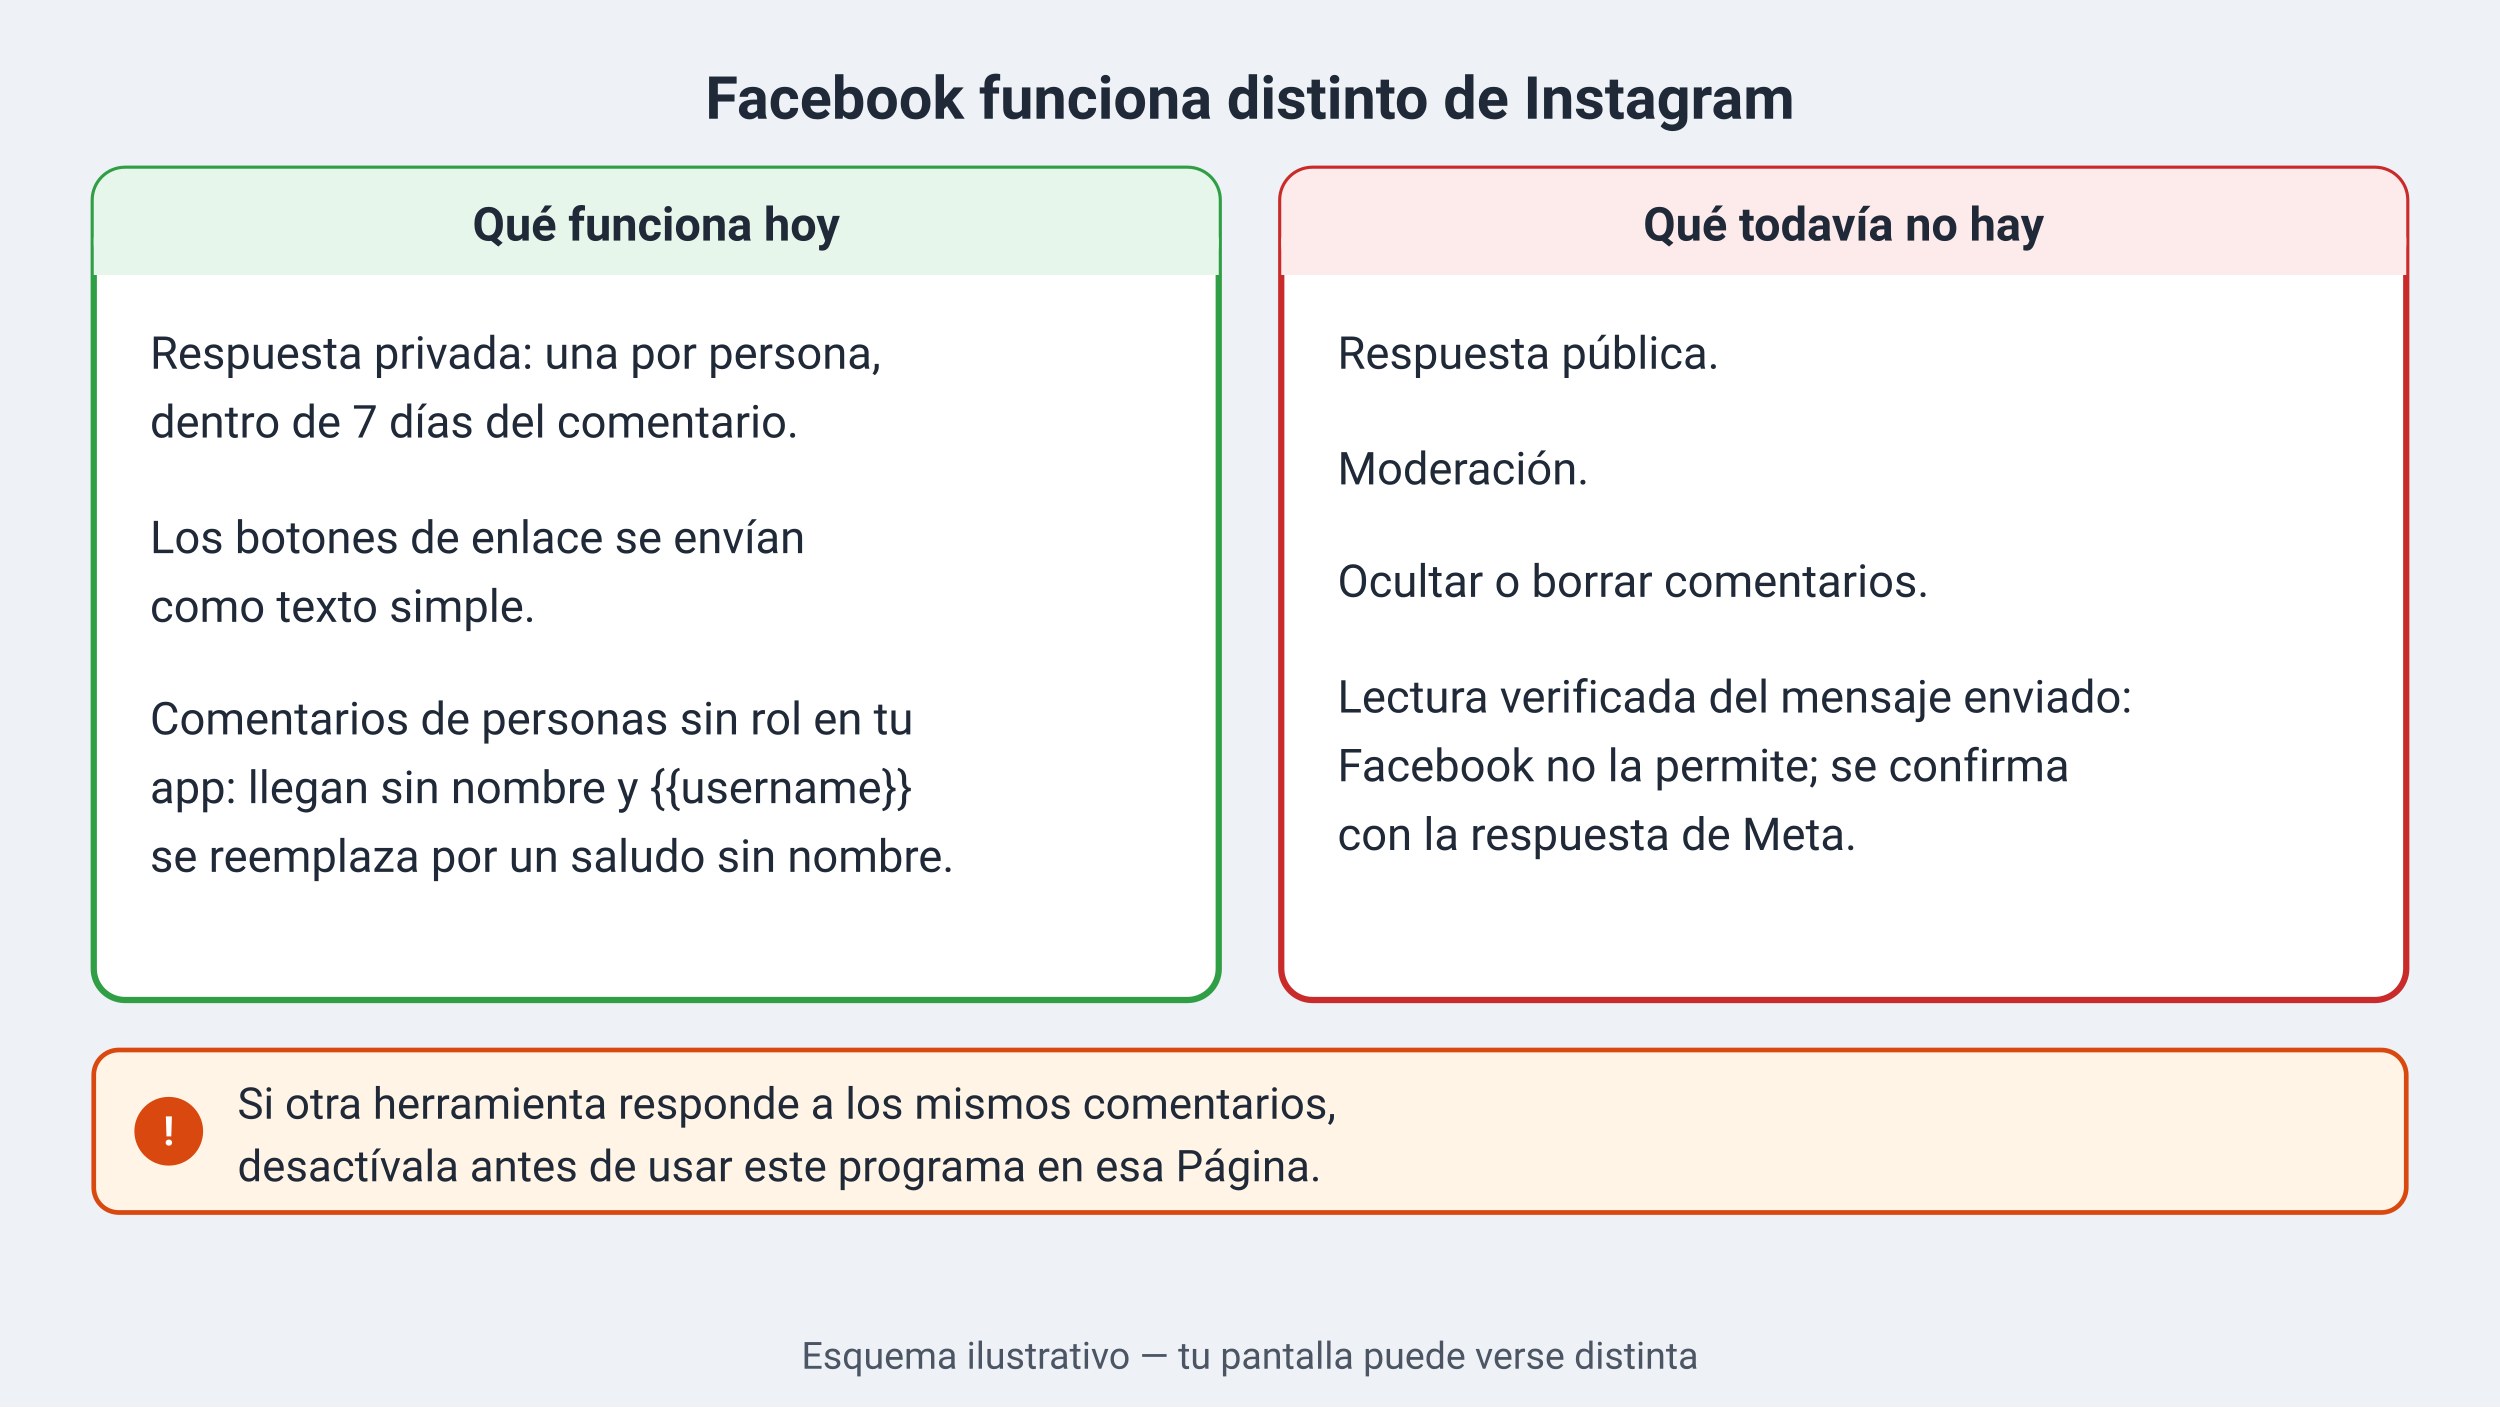
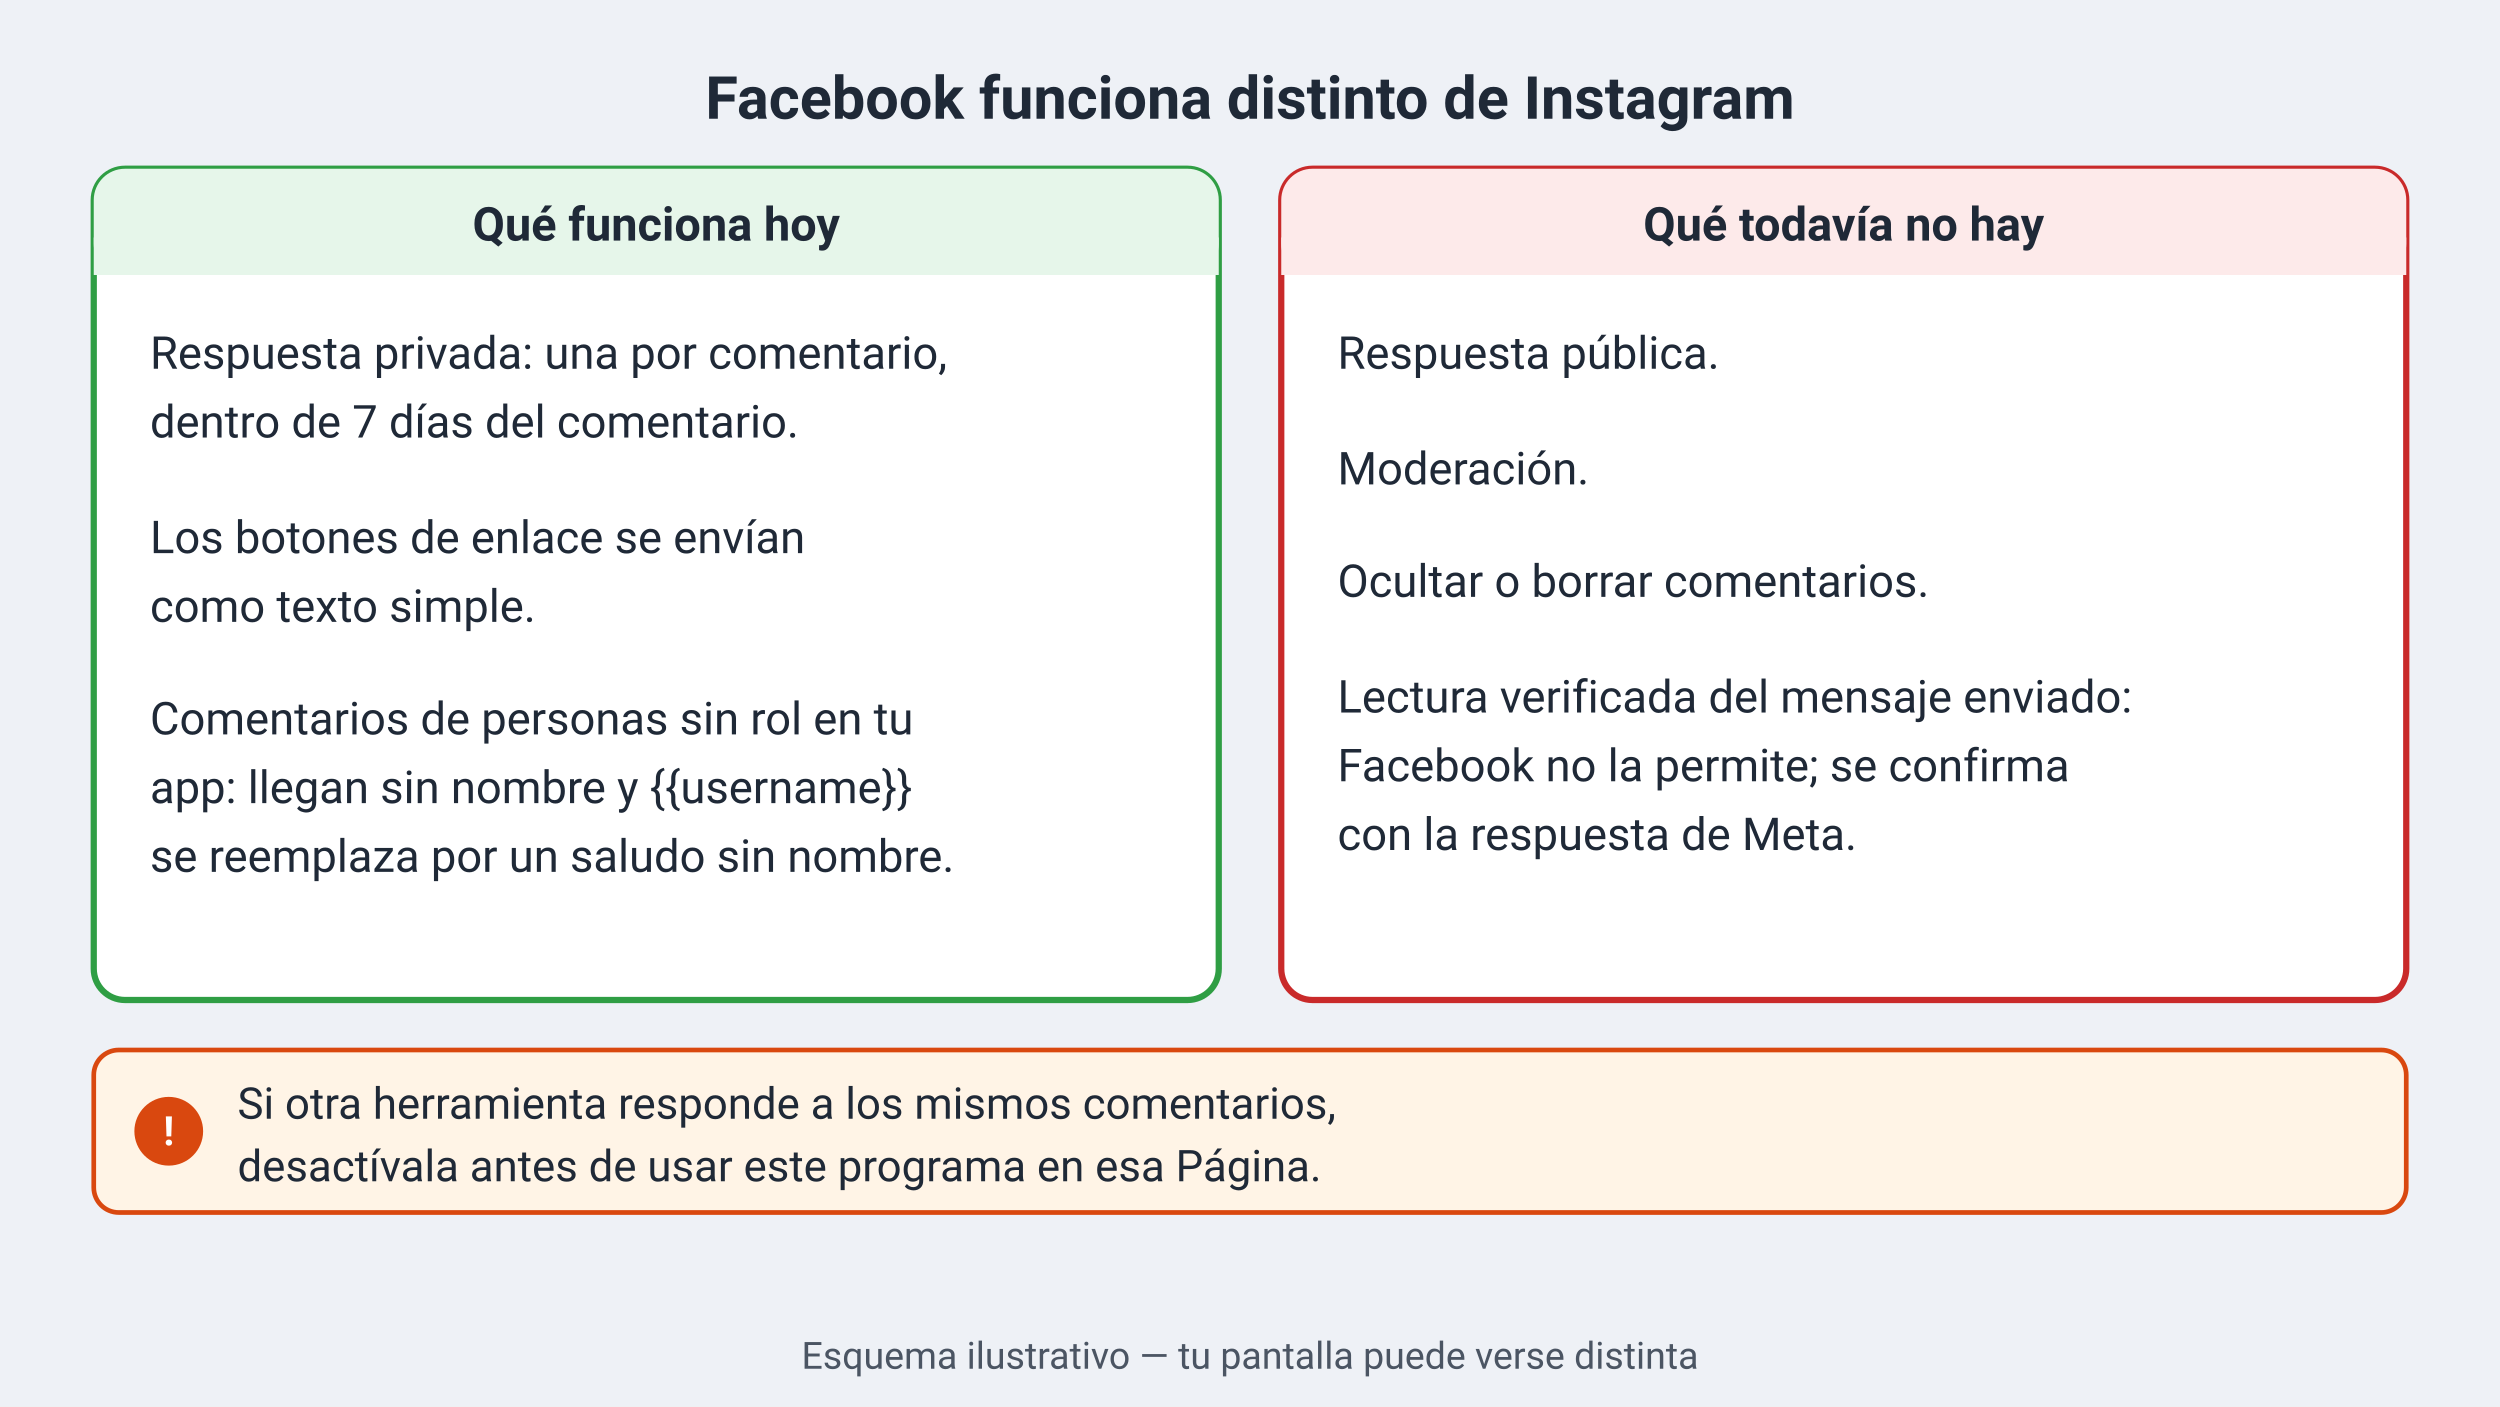
<svg xmlns="http://www.w3.org/2000/svg" viewBox="0 0 800 450" width="800" height="450" role="img" aria-labelledby="t-lim d-lim" font-family="system-ui, -apple-system, 'Segoe UI', Roboto, sans-serif">
  <rect x="0" y="0" width="800" height="450" fill="#eef1f6" />
  <text x="400" y="38" font-size="19" fill="#1f2937" font-weight="700" text-anchor="middle">Facebook funciona distinto de Instagram</text>
  <rect x="30" y="54" width="360" height="266" rx="10" fill="#ffffff" stroke="#2f9e44" stroke-width="2" />
  <rect x="30" y="54" width="360" height="34" rx="10" fill="#e6f6ea" />
  <rect x="30" y="76" width="360" height="12" fill="#e6f6ea" />
  <text x="210" y="77" font-size="15" fill="#1f2937" font-weight="700" text-anchor="middle">Qué funciona hoy</text>
-   <text x="48" y="118" font-size="14.5" fill="#1f2937">Respuesta privada: una por persona,</text>
+   <text x="48" y="118" font-size="14.5" fill="#1f2937">Respuesta privada: una por comentario,</text>
  <text x="48" y="140" font-size="14.5" fill="#1f2937">dentro de 7 días del comentario.</text>
  <text x="48" y="177" font-size="14.5" fill="#1f2937">Los botones de enlace se envían</text>
  <text x="48" y="199" font-size="14.5" fill="#1f2937">como texto simple.</text>
  <text x="48" y="235" font-size="14.5" fill="#1f2937">Comentarios de personas sin rol en tu</text>
  <text x="48" y="257" font-size="14.5" fill="#1f2937">app: llegan sin nombre y {{username}}</text>
  <text x="48" y="279" font-size="14.5" fill="#1f2937">se reemplaza por un saludo sin nombre.</text>
  <rect x="410" y="54" width="360" height="266" rx="10" fill="#ffffff" stroke="#c92a2a" stroke-width="2" />
  <rect x="410" y="54" width="360" height="34" rx="10" fill="#fdeaea" />
  <rect x="410" y="76" width="360" height="12" fill="#fdeaea" />
  <text x="590" y="77" font-size="15" fill="#1f2937" font-weight="700" text-anchor="middle">Qué todavía no hay</text>
  <text x="428" y="118" font-size="14.5" fill="#1f2937">Respuesta pública.</text>
  <text x="428" y="155" font-size="14.5" fill="#1f2937">Moderación.</text>
  <text x="428" y="191" font-size="14.5" fill="#1f2937">Ocultar o borrar comentarios.</text>
  <text x="428" y="228" font-size="14.5" fill="#1f2937">Lectura verificada del mensaje enviado:</text>
  <text x="428" y="250" font-size="14.5" fill="#1f2937">Facebook no la permite; se confirma</text>
  <text x="428" y="272" font-size="14.5" fill="#1f2937">con la respuesta de Meta.</text>
  <rect x="30" y="336" width="740" height="52" rx="8" fill="#fff4e6" stroke="#d9480f" stroke-width="1.5" />
  <circle cx="54" cy="362" r="11" fill="#d9480f" />
  <text x="54" y="366.5" font-size="13" fill="#ffffff" font-weight="700" text-anchor="middle">!</text>
  <text x="76" y="358" font-size="14" fill="#1f2937">Si otra herramienta responde a los mismos comentarios,</text>
  <text x="76" y="378" font-size="14" fill="#1f2937">desactívala antes de usar este programa en esa Página.</text>
  <text x="400" y="438" font-size="12" fill="#4b5563" text-anchor="middle">Esquema ilustrativo — tu pantalla puede verse distinta</text>
</svg>
